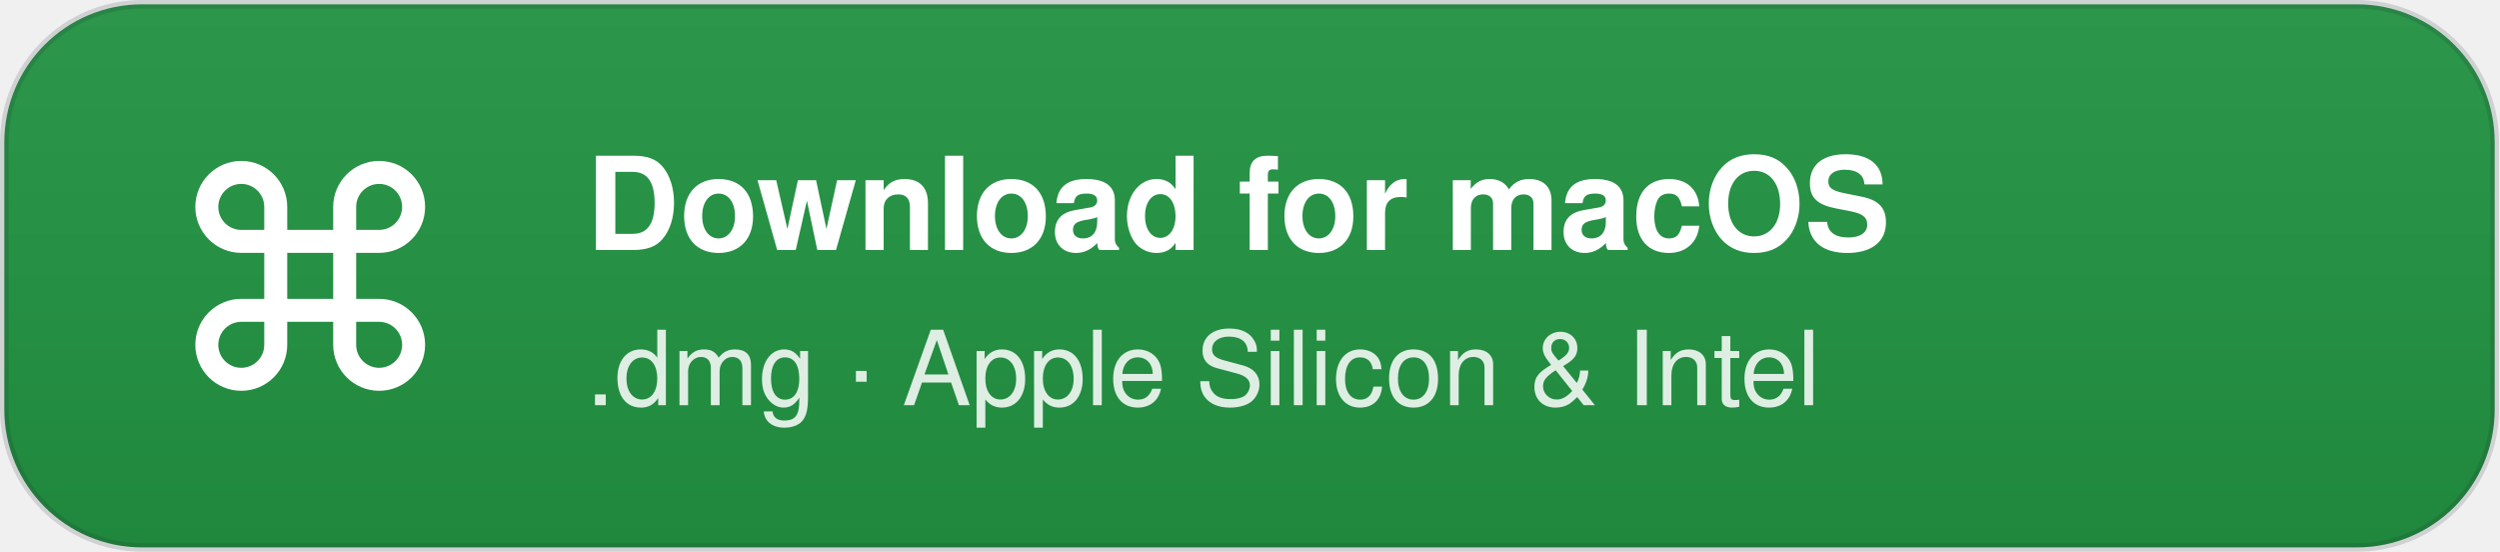
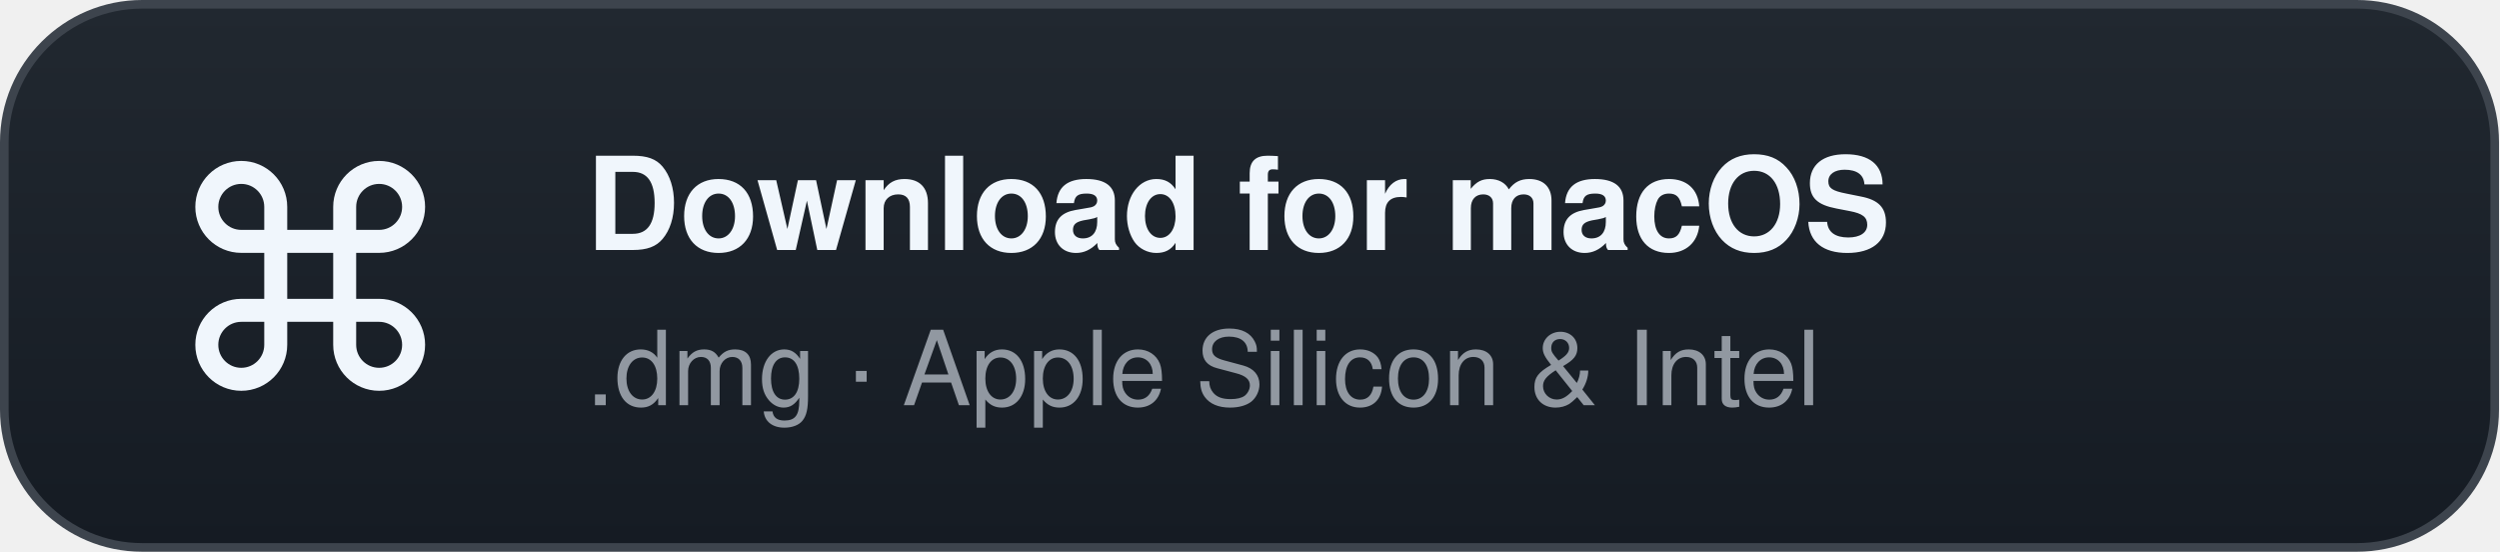
<svg xmlns="http://www.w3.org/2000/svg" width="290" height="64" viewBox="0 0 290 64" role="img" aria-label="Download for macOS">
  <defs>
    <linearGradient id="g-macos" x1="0" y1="0" x2="0" y2="1">
-       <stop offset="0" stop-color="#2c974b" />
-       <stop offset="1" stop-color="#1f883d" />
+       <stop offset="0" stop-color="#212830" />
+       <stop offset="1" stop-color="#151b23" />
    </linearGradient>
  </defs>
-   <rect x="0.5" y="0.5" width="289" height="63" rx="16" fill="url(#g-macos)" stroke="#1f2328" stroke-opacity="0.15" stroke-width="1" />
-   <g transform="translate(20 16) scale(1.3333)" fill="#ffffff" stroke="none">
-     <path fill="none" stroke="#ffffff" stroke-width="2" stroke-linecap="round" stroke-linejoin="round" d="M9 9V6a3 3 0 1 0-3 3h12a3 3 0 1 0-3-3v12a3 3 0 1 0 3-3H6a3 3 0 1 0 3 3z" />
+   <rect x="0.5" y="0.5" width="289" height="63" rx="16" fill="url(#g-macos)" stroke="#3d444d" stroke-width="1" />
+   <g transform="translate(20 16) scale(1.3333)" fill="#f0f6fc" stroke="none">
+     <path fill="none" stroke="#f0f6fc" stroke-width="2" stroke-linecap="round" stroke-linejoin="round" d="M9 9V6a3 3 0 1 0-3 3h12a3 3 0 1 0-3-3v12a3 3 0 1 0 3-3H6a3 3 0 1 0 3 3z" />
  </g>
-   <text x="68" y="29" font-family="Segoe UI, Helvetica, Arial, sans-serif" font-size="15" font-weight="700" fill="#ffffff">Download for macOS</text>
-   <text x="68" y="47" font-family="Segoe UI, Helvetica, Arial, sans-serif" font-size="12" fill="#ffffff" fill-opacity="0.85">.dmg · Apple Silicon &amp; Intel</text>
+   <text x="68" y="29" font-family="Segoe UI, Helvetica, Arial, sans-serif" font-size="15" font-weight="700" fill="#f0f6fc">Download for macOS</text>
+   <text x="68" y="47" font-family="Segoe UI, Helvetica, Arial, sans-serif" font-size="12" fill="#9198a1">.dmg · Apple Silicon &amp; Intel</text>
</svg>
